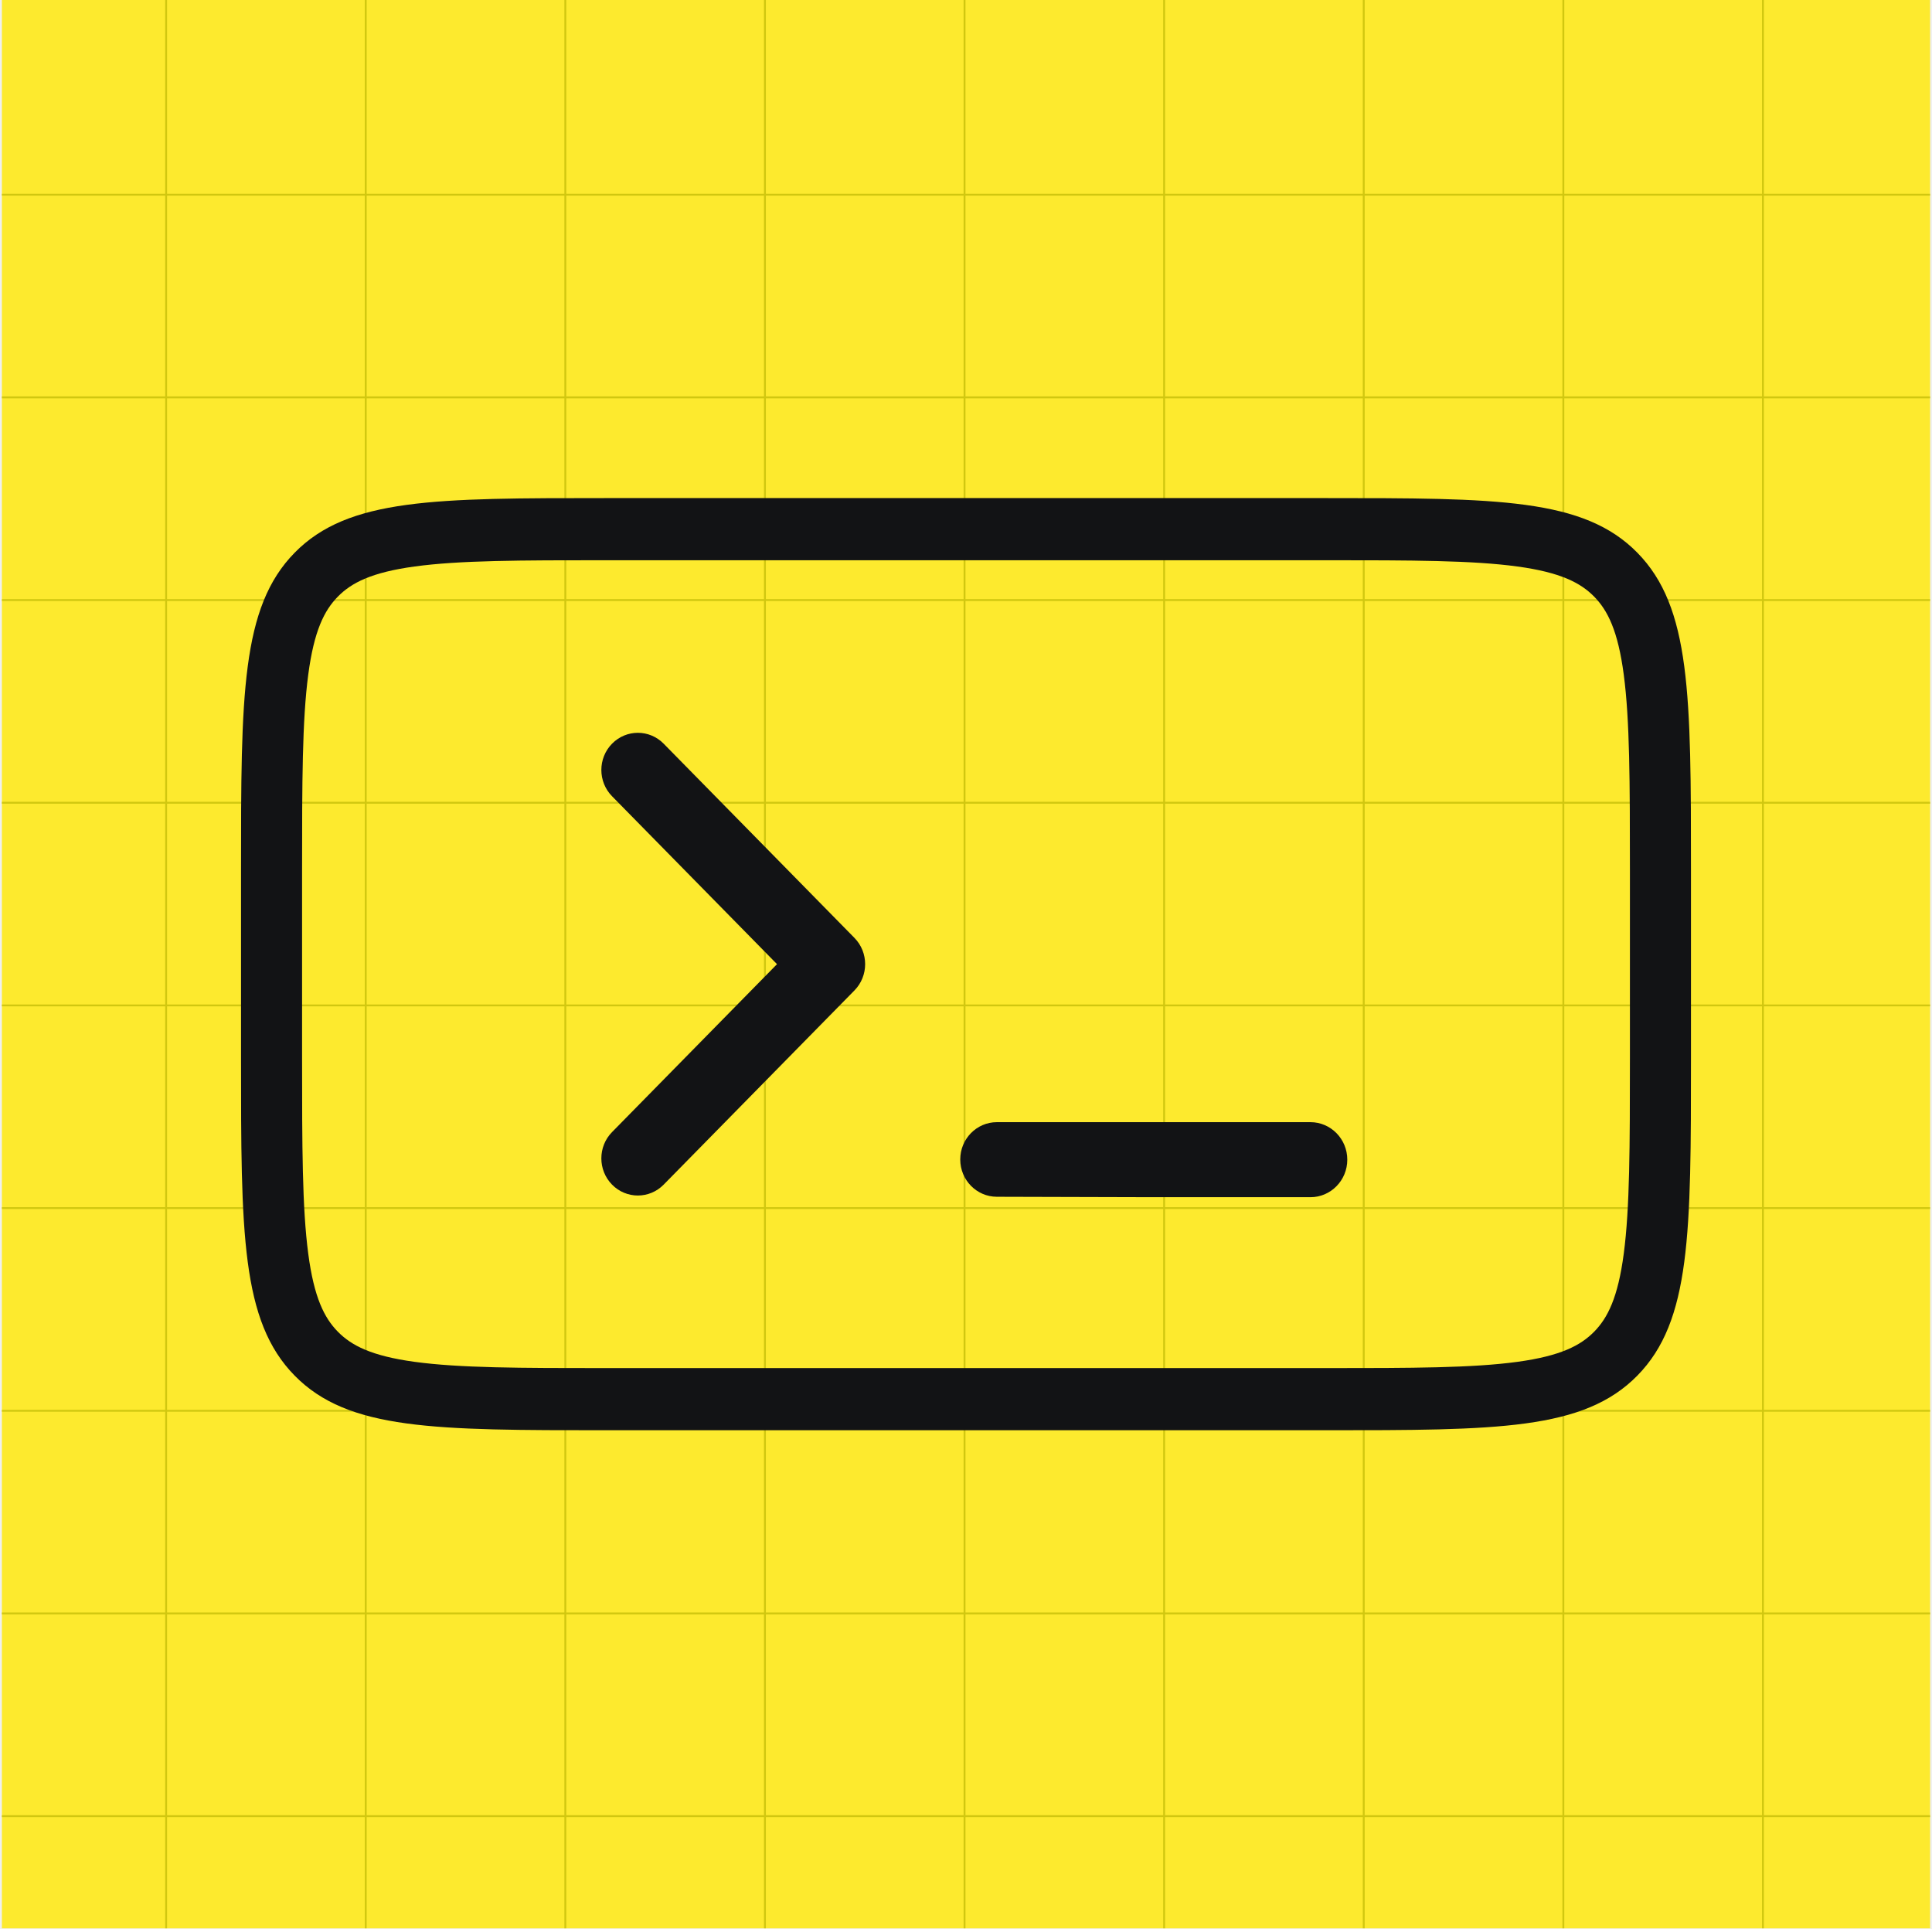
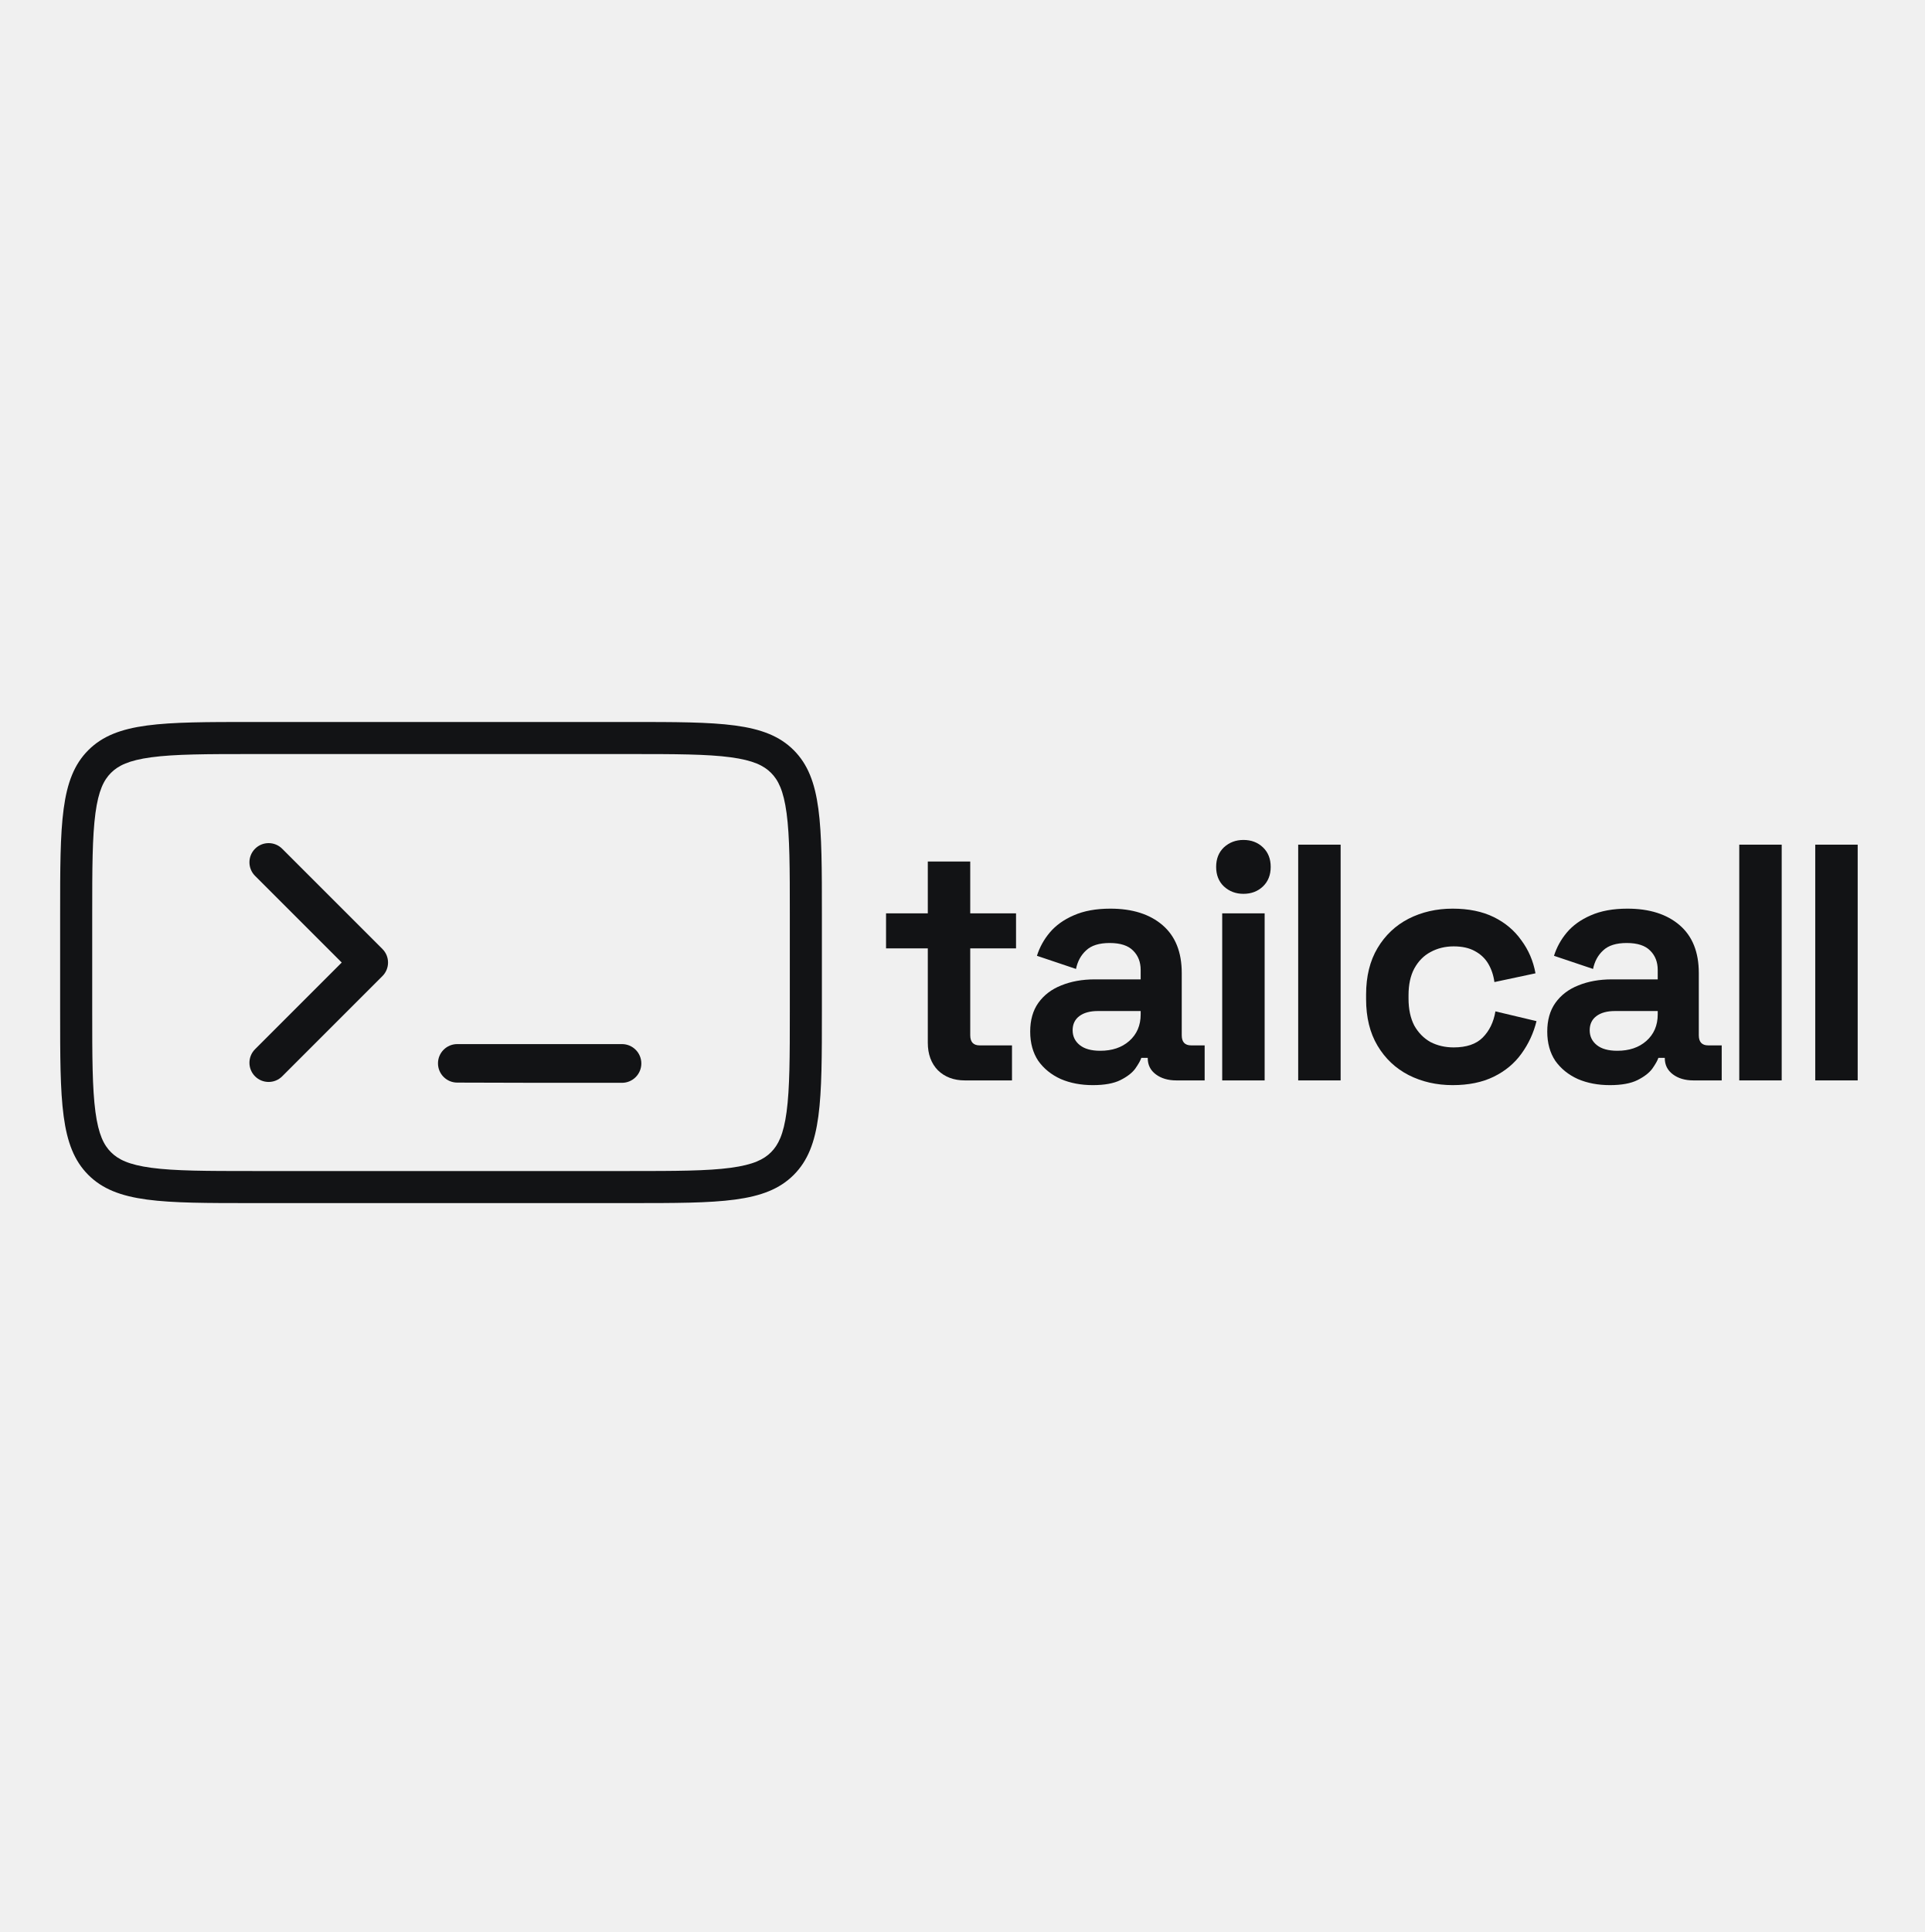
- <svg xmlns="http://www.w3.org/2000/svg" width="513" height="512" viewBox="0 0 513 512" fill="none">
-   <g clip-path="url(#clip0_1657_92674)">
-     <rect width="512" height="512" transform="translate(0.5)" fill="#FDEA2E" />
-     <g clip-path="url(#clip1_1657_92674)">
-       <path d="M468.111 -13.325V818.469" stroke="#D1C710" stroke-width="0.5" stroke-linecap="round" stroke-linejoin="round" />
-       <path d="M415.111 -13.325V818.469" stroke="#D1C710" stroke-width="0.5" stroke-linecap="round" stroke-linejoin="round" />
-       <path d="M362.111 -13.325V818.469" stroke="#D1C710" stroke-width="0.5" stroke-linecap="round" stroke-linejoin="round" />
-       <path d="M309.111 -13.325V818.469" stroke="#D1C710" stroke-width="0.5" stroke-linecap="round" stroke-linejoin="round" />
-       <path d="M256.111 -13.325V818.469" stroke="#D1C710" stroke-width="0.5" stroke-linecap="round" stroke-linejoin="round" />
-       <path d="M203.111 -13.325V818.469" stroke="#D1C710" stroke-width="0.5" stroke-linecap="round" stroke-linejoin="round" />
-       <path d="M150.111 -13.325V818.469" stroke="#D1C710" stroke-width="0.5" stroke-linecap="round" stroke-linejoin="round" />
-       <path d="M97.111 -13.325V818.469" stroke="#D1C710" stroke-width="0.5" stroke-linecap="round" stroke-linejoin="round" />
-       <path d="M44.111 -13.325V818.469" stroke="#D1C710" stroke-width="0.5" stroke-linecap="round" stroke-linejoin="round" />
-       <path d="M-606.451 51.695H1120.1" stroke="#D1C710" stroke-width="0.5" stroke-linecap="round" stroke-linejoin="round" />
-       <path d="M-606.451 105.509H1120.1" stroke="#D1C710" stroke-width="0.5" stroke-linecap="round" stroke-linejoin="round" />
-       <path d="M-606.451 159.325H1120.1" stroke="#D1C710" stroke-width="0.5" stroke-linecap="round" stroke-linejoin="round" />
-       <path d="M-606.451 213.138H1120.1" stroke="#D1C710" stroke-width="0.5" stroke-linecap="round" stroke-linejoin="round" />
-       <path d="M-606.451 266.954H1120.1" stroke="#D1C710" stroke-width="0.5" stroke-linecap="round" stroke-linejoin="round" />
-       <path d="M-606.451 320.767H1120.1" stroke="#D1C710" stroke-width="0.5" stroke-linecap="round" stroke-linejoin="round" />
-       <path d="M-606.451 374.583H1120.1" stroke="#D1C710" stroke-width="0.5" stroke-linecap="round" stroke-linejoin="round" />
-       <path d="M-606.451 428.396H1120.1" stroke="#D1C710" stroke-width="0.5" stroke-linecap="round" stroke-linejoin="round" />
-       <path d="M-606.451 482.212H1120.1" stroke="#D1C710" stroke-width="0.5" stroke-linecap="round" stroke-linejoin="round" />
-     </g>
-     <path fill-rule="evenodd" clip-rule="evenodd" d="M351.737 148.75H161.263C137.88 148.75 121.973 148.785 110.061 150.415C98.616 151.981 93.314 154.743 89.706 158.415C86.098 162.088 83.385 167.484 81.847 179.134C80.245 191.258 80.21 207.449 80.21 231.25V280.75C80.21 304.551 80.245 320.742 81.847 332.866C83.385 344.516 86.098 349.912 89.706 353.585C93.314 357.257 98.616 360.019 110.061 361.585C121.973 363.215 137.88 363.25 161.263 363.25H351.737C375.12 363.25 391.027 363.215 402.939 361.585C414.384 360.019 419.686 357.257 423.294 353.585C426.902 349.912 429.615 344.516 431.154 332.866C432.755 320.742 432.789 304.551 432.789 280.75V231.25C432.789 207.449 432.755 191.258 431.154 179.134C429.615 167.484 426.902 162.088 423.294 158.415C419.686 154.743 414.384 151.981 402.939 150.415C391.027 148.785 375.12 148.75 351.737 148.75ZM78.244 146.748C64 161.246 64 184.581 64 231.25V280.75C64 327.419 64 350.754 78.244 365.252C92.488 379.75 115.413 379.75 161.263 379.75H351.737C397.587 379.75 420.512 379.75 434.756 365.252C449 350.754 449 327.419 449 280.75V231.25C449 184.581 449 161.246 434.756 146.748C420.512 132.25 397.587 132.25 351.737 132.25H161.263C115.413 132.25 92.488 132.25 78.244 146.748Z" fill="#121315" />
-     <path fill-rule="evenodd" clip-rule="evenodd" d="M162.515 197.461C166.3 193.608 172.437 193.608 176.222 197.461L226.88 249.024C230.665 252.877 230.665 259.123 226.88 262.976L176.222 314.539C172.437 318.392 166.3 318.392 162.515 314.539C158.729 310.686 158.729 304.439 162.515 300.586L206.319 256L162.515 211.414C158.729 207.561 158.729 201.314 162.515 197.461Z" fill="#121315" />
-     <path d="M254.972 307.856C254.972 302.387 259.328 297.952 264.702 297.952H347.958C353.362 297.952 357.744 302.412 357.744 307.914C357.744 313.415 353.362 317.875 347.958 317.875H306.358L264.676 317.76C259.312 317.745 254.972 313.316 254.972 307.856Z" fill="#121315" />
-   </g>
-   <defs>
-     <clipPath id="clip0_1657_92674">
-       <rect width="512" height="512" fill="white" transform="translate(0.5)" />
-     </clipPath>
-     <clipPath id="clip1_1657_92674">
-       <rect width="1728" height="540" fill="white" transform="translate(-607.5 -14)" />
-     </clipPath>
-   </defs>
+ <svg xmlns="http://www.w3.org/2000/svg" width="256" height="257" viewBox="0 0 256 257" fill="none">
+   <path fill-rule="evenodd" clip-rule="evenodd" d="M83.733 100.306H33.6C27.445 100.306 23.259 100.315 20.123 100.737C17.111 101.142 15.716 101.856 14.766 102.806C13.816 103.755 13.102 105.15 12.697 108.163C12.276 111.298 12.267 115.485 12.267 121.639V134.439C12.267 140.594 12.276 144.781 12.697 147.916C13.102 150.929 13.816 152.324 14.766 153.273C15.716 154.223 17.111 154.937 20.123 155.342C23.259 155.764 27.445 155.773 33.6 155.773H83.733C89.888 155.773 94.075 155.764 97.21 155.342C100.222 154.937 101.618 154.223 102.567 153.273C103.517 152.324 104.231 150.929 104.636 147.916C105.058 144.781 105.067 140.594 105.067 134.439V121.639C105.067 115.485 105.058 111.298 104.636 108.163C104.231 105.15 103.517 103.755 102.567 102.806C101.618 101.856 100.222 101.142 97.21 100.737C94.075 100.315 89.888 100.306 83.733 100.306ZM11.749 99.788C8 103.538 8 109.572 8 121.639V134.439C8 146.507 8 152.541 11.749 156.29C15.498 160.039 21.532 160.039 33.6 160.039H83.733C95.801 160.039 101.835 160.039 105.584 156.29C109.333 152.541 109.333 146.507 109.333 134.439V121.639C109.333 109.572 109.333 103.538 105.584 99.788C101.835 96.04 95.801 96.04 83.733 96.04H33.6C21.532 96.04 15.498 96.04 11.749 99.788Z" fill="#121315" />
+   <path fill-rule="evenodd" clip-rule="evenodd" d="M33.929 112.902C34.926 111.906 36.541 111.906 37.537 112.902L50.871 126.236C51.867 127.232 51.867 128.847 50.871 129.843L37.537 143.177C36.541 144.173 34.926 144.173 33.929 143.177C32.933 142.18 32.933 140.565 33.929 139.569L45.459 128.039L33.929 116.51C32.933 115.514 32.933 113.898 33.929 112.902Z" fill="#121315" />
+   <path d="M58.264 141.449C58.264 140.034 59.411 138.888 60.825 138.888H82.739C84.161 138.888 85.314 140.041 85.314 141.464C85.314 142.886 84.161 144.039 82.739 144.039H71.789L60.819 144.01C59.407 144.006 58.264 142.861 58.264 141.449Z" fill="#121315" />
+   <path d="M128.35 143.719C126.886 143.719 125.692 143.271 124.766 142.375C123.87 141.45 123.422 140.225 123.422 138.702V126.158H117.867V121.499H123.422V114.599H129.067V121.499H135.159V126.158H129.067V137.716C129.067 138.612 129.485 139.06 130.321 139.06H134.622V143.719H128.35Z" fill="#121315" />
+   <path d="M145.376 144.347C143.793 144.347 142.375 144.078 141.12 143.54C139.866 142.973 138.865 142.166 138.119 141.121C137.402 140.046 137.043 138.747 137.043 137.223C137.043 135.7 137.402 134.431 138.119 133.415C138.865 132.37 139.881 131.594 141.165 131.086C142.479 130.548 143.973 130.279 145.645 130.279H151.738V129.025C151.738 127.98 151.409 127.129 150.752 126.471C150.095 125.785 149.05 125.441 147.616 125.441C146.213 125.441 145.167 125.77 144.48 126.427C143.793 127.054 143.345 127.875 143.136 128.891L137.939 127.143C138.298 126.009 138.865 124.978 139.642 124.052C140.448 123.097 141.509 122.335 142.823 121.767C144.167 121.17 145.794 120.871 147.706 120.871C150.633 120.871 152.947 121.603 154.65 123.067C156.352 124.53 157.203 126.651 157.203 129.428V137.716C157.203 138.612 157.622 139.06 158.458 139.06H160.25V143.719H156.487C155.382 143.719 154.471 143.451 153.754 142.913C153.037 142.375 152.679 141.659 152.679 140.763V140.718H151.827C151.708 141.076 151.439 141.554 151.021 142.151C150.603 142.719 149.946 143.227 149.05 143.675C148.154 144.123 146.929 144.347 145.376 144.347ZM146.362 139.777C147.945 139.777 149.229 139.344 150.215 138.478C151.23 137.582 151.738 136.402 151.738 134.939V134.491H146.048C145.003 134.491 144.182 134.715 143.584 135.163C142.987 135.611 142.688 136.238 142.688 137.044C142.688 137.851 143.002 138.508 143.629 139.015C144.256 139.523 145.167 139.777 146.362 139.777Z" fill="#121315" />
+   <path d="M162.585 143.719V121.499H168.23V143.719H162.585ZM165.407 118.9C164.392 118.9 163.526 118.572 162.809 117.915C162.122 117.258 161.779 116.391 161.779 115.316C161.779 114.241 162.122 113.375 162.809 112.718C163.526 112.061 164.392 111.732 165.407 111.732C166.453 111.732 167.319 112.061 168.006 112.718C168.693 113.375 169.036 114.241 169.036 115.316C169.036 116.391 168.693 117.258 168.006 117.915C167.319 118.572 166.453 118.9 165.407 118.9Z" fill="#121315" />
+   <path d="M172.693 143.719V112.359H178.338V143.719H172.693Z" fill="#121315" />
+   <path d="M193.239 144.347C191.089 144.347 189.133 143.899 187.371 143.003C185.638 142.107 184.264 140.807 183.249 139.105C182.234 137.403 181.726 135.342 181.726 132.923V132.295C181.726 129.876 182.234 127.815 183.249 126.113C184.264 124.411 185.638 123.111 187.371 122.215C189.133 121.319 191.089 120.871 193.239 120.871C195.36 120.871 197.182 121.245 198.705 121.991C200.228 122.738 201.453 123.769 202.379 125.083C203.334 126.367 203.962 127.83 204.26 129.473L198.795 130.638C198.675 129.742 198.406 128.935 197.988 128.219C197.57 127.502 196.973 126.934 196.196 126.516C195.45 126.098 194.509 125.889 193.374 125.889C192.239 125.889 191.208 126.143 190.283 126.651C189.387 127.129 188.67 127.86 188.132 128.846C187.624 129.802 187.371 130.981 187.371 132.385V132.833C187.371 134.237 187.624 135.431 188.132 136.417C188.67 137.373 189.387 138.105 190.283 138.612C191.208 139.09 192.239 139.329 193.374 139.329C195.076 139.329 196.36 138.896 197.227 138.03C198.123 137.134 198.69 135.969 198.929 134.535L204.395 135.835C204.006 137.418 203.334 138.866 202.379 140.18C201.453 141.465 200.228 142.48 198.705 143.227C197.182 143.973 195.36 144.347 193.239 144.347Z" fill="#121315" />
+   <path d="M214.158 144.347C212.575 144.347 211.157 144.078 209.902 143.54C208.648 142.973 207.647 142.166 206.901 141.121C206.184 140.046 205.825 138.747 205.825 137.223C205.825 135.7 206.184 134.431 206.901 133.415C207.647 132.37 208.663 131.594 209.947 131.086C211.261 130.548 212.754 130.279 214.427 130.279H220.52V129.025C220.52 127.98 220.191 127.129 219.534 126.471C218.877 125.785 217.832 125.441 216.398 125.441C214.994 125.441 213.949 125.77 213.262 126.427C212.575 127.054 212.127 127.875 211.918 128.891L206.721 127.143C207.08 126.009 207.647 124.978 208.424 124.052C209.23 123.097 210.29 122.335 211.605 121.767C212.949 121.17 214.576 120.871 216.488 120.871C219.415 120.871 221.729 121.603 223.432 123.067C225.134 124.53 225.985 126.651 225.985 129.428V137.716C225.985 138.612 226.404 139.06 227.24 139.06H229.032V143.719H225.269C224.164 143.719 223.253 143.451 222.536 142.913C221.819 142.375 221.461 141.659 221.461 140.763V140.718H220.609C220.49 141.076 220.221 141.554 219.803 142.151C219.385 142.719 218.728 143.227 217.832 143.675C216.936 144.123 215.711 144.347 214.158 144.347ZM215.144 139.777C216.727 139.777 218.011 139.344 218.997 138.478C220.012 137.582 220.52 136.402 220.52 134.939V134.491H214.83C213.785 134.491 212.964 134.715 212.366 135.163C211.769 135.611 211.47 136.238 211.47 137.044C211.47 137.851 211.784 138.508 212.411 139.015C213.038 139.523 213.949 139.777 215.144 139.777Z" fill="#121315" />
+   <path d="M231.367 143.719V112.359H237.012V143.719H231.367Z" fill="#121315" />
+   <path d="M241.475 143.719V112.359H247.12V143.719H241.475Z" fill="#121315" />
</svg>
